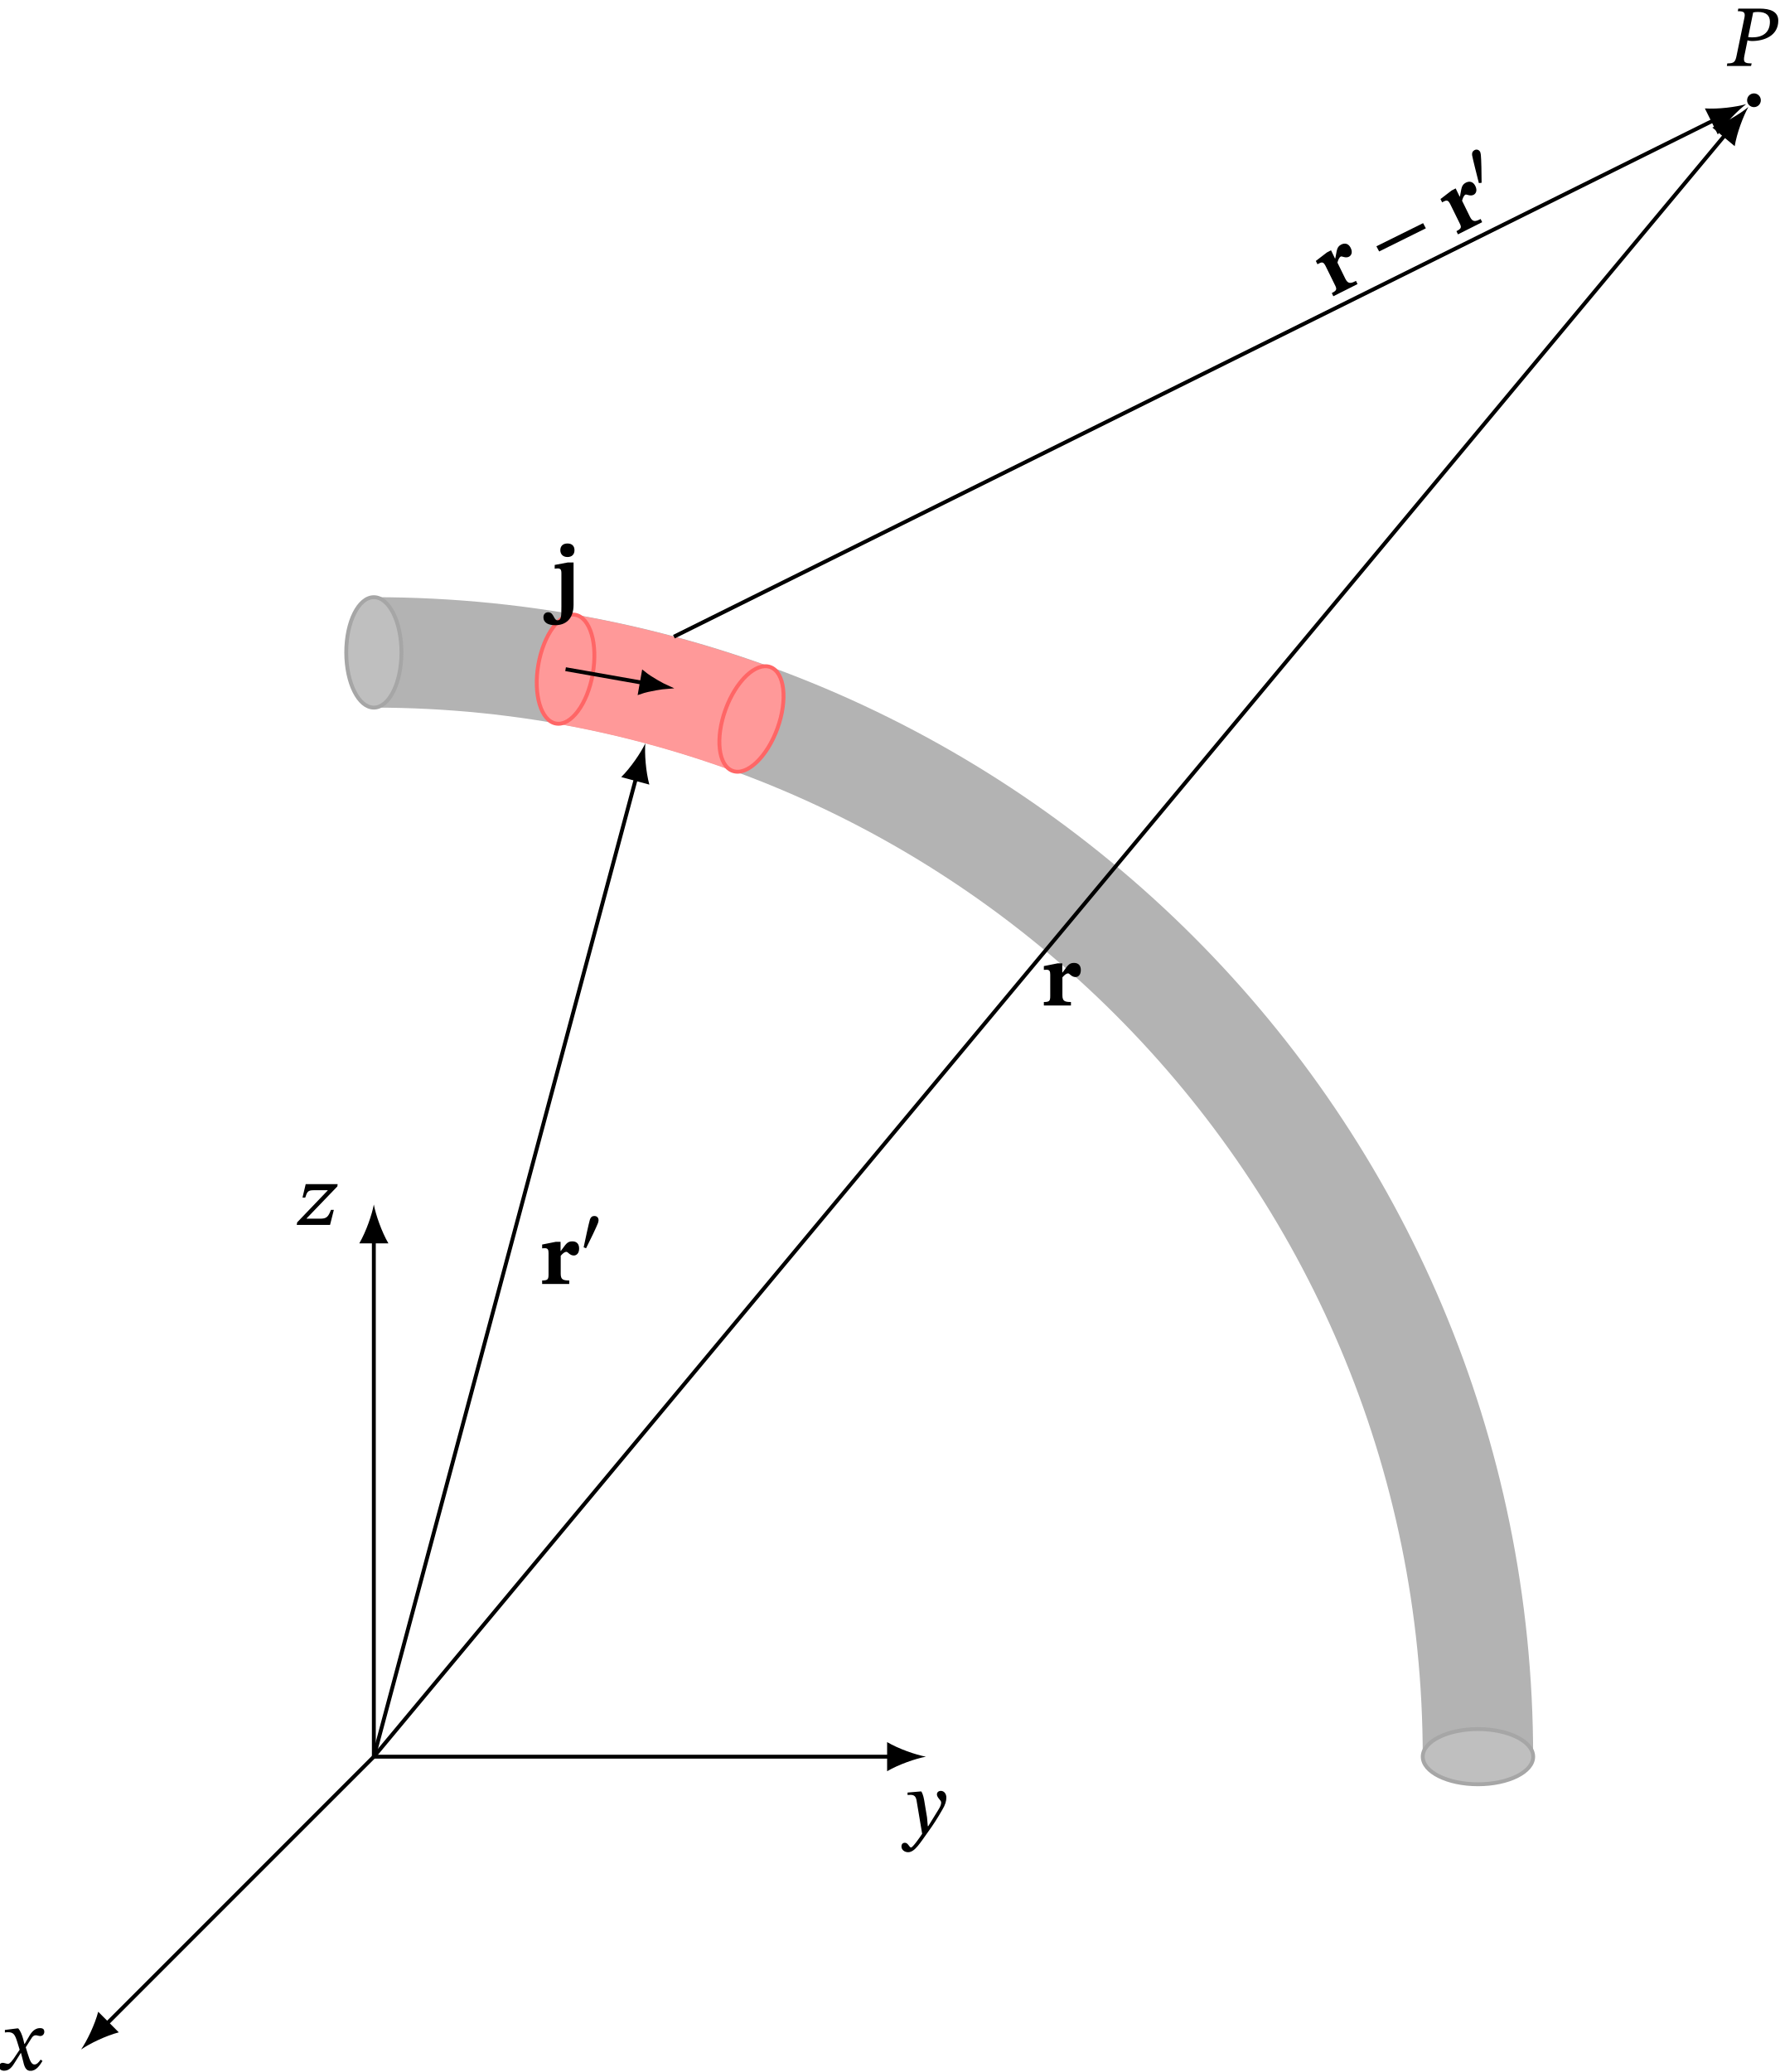
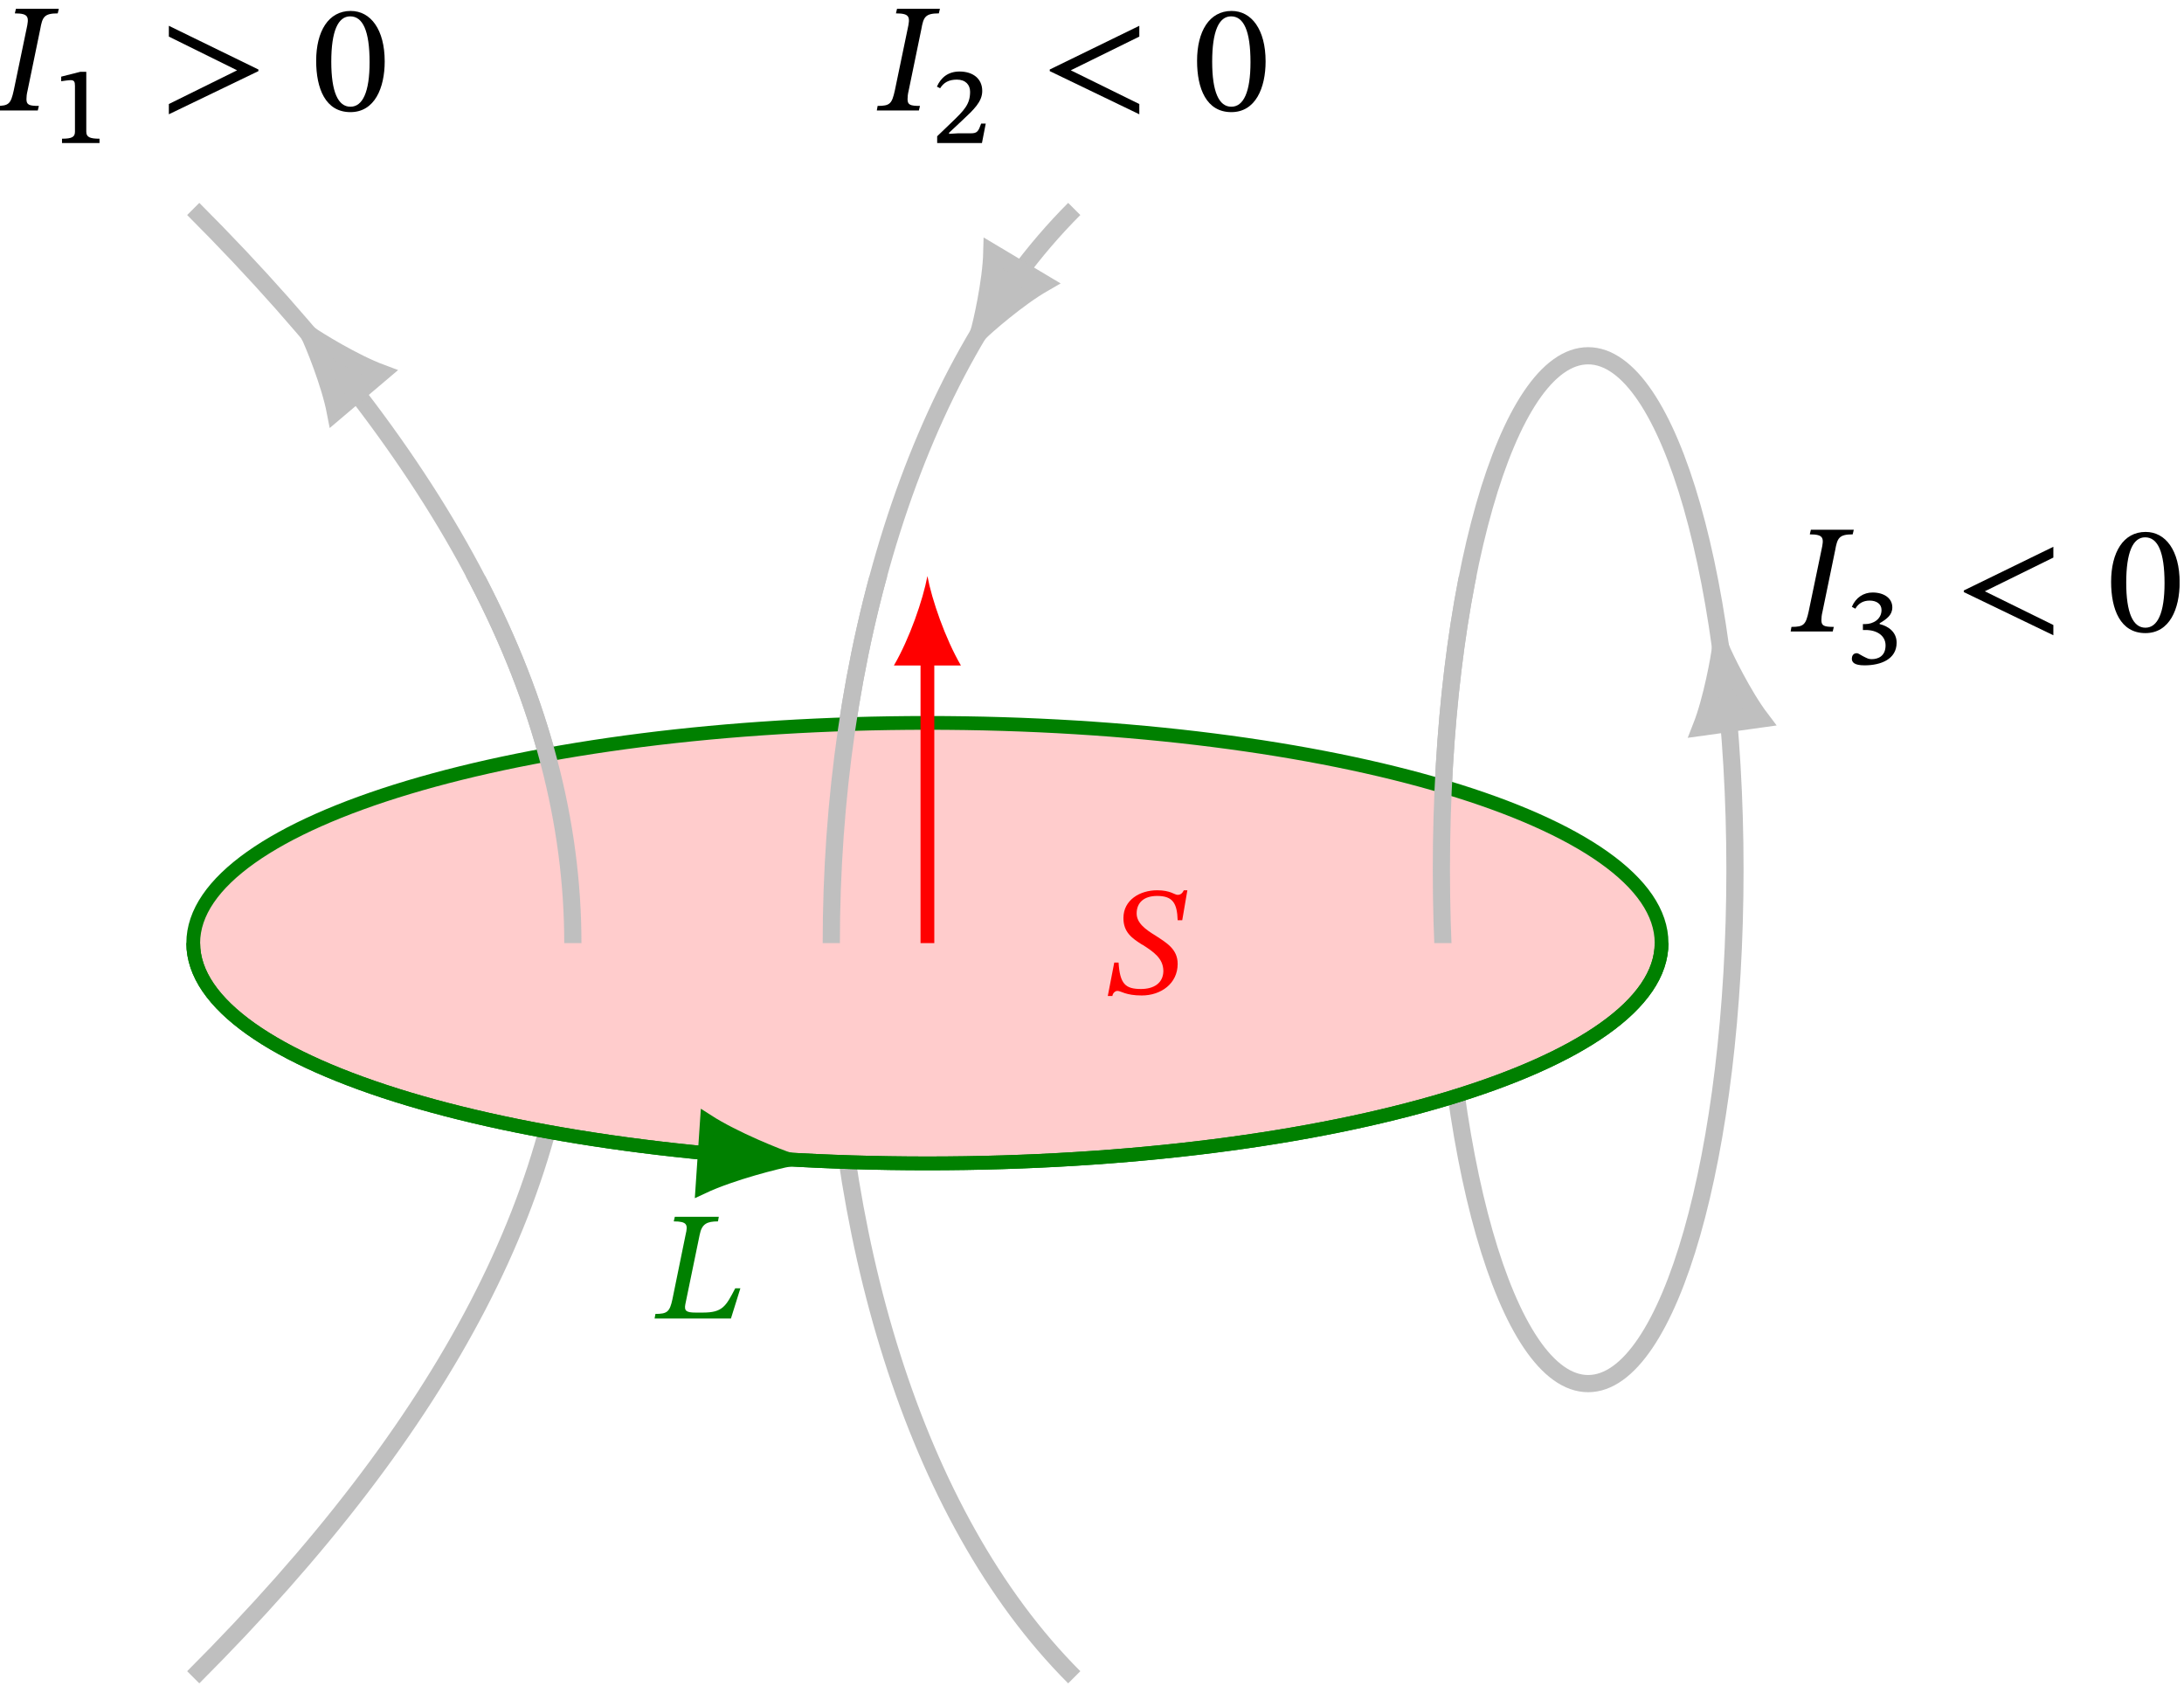
- <svg xmlns="http://www.w3.org/2000/svg" xmlns:xlink="http://www.w3.org/1999/xlink" width="182.754pt" height="212.752pt" viewBox="0 0 182.754 212.752" version="1.2">
+ <svg xmlns="http://www.w3.org/2000/svg" xmlns:xlink="http://www.w3.org/1999/xlink" width="126.486pt" height="98.002pt" viewBox="0 0 126.486 98.002" version="1.2">
  <defs>
    <g>
      <symbol overflow="visible" id="glyph0-0">
        <path style="stroke:none;" d="M 5.344 1.516 L 5.344 -7.047 L 0.094 -7.047 L 0.094 1.516 Z M 4.875 1.047 L 0.547 1.047 L 0.547 -6.578 L 4.875 -6.578 Z M 2.875 -1.531 L 2.875 -1.672 C 2.875 -2.641 4.312 -3.344 4.312 -4.656 C 4.312 -5.594 3.531 -6 2.656 -6 C 1.75 -6 1.125 -5.484 1.125 -4.766 C 1.125 -4.344 1.297 -4.141 1.594 -4.141 C 1.797 -4.141 1.984 -4.25 1.984 -4.531 C 1.984 -4.875 1.797 -4.875 1.797 -5.172 C 1.797 -5.453 2.047 -5.656 2.578 -5.656 C 3.141 -5.656 3.5 -5.344 3.5 -4.641 C 3.5 -3.25 2.516 -2.922 2.516 -1.766 L 2.516 -1.531 Z M 3.203 -0.438 C 3.203 -0.703 3.016 -0.953 2.703 -0.953 C 2.375 -0.953 2.172 -0.719 2.172 -0.438 C 2.172 -0.141 2.344 0.078 2.703 0.078 C 3.016 0.078 3.203 -0.141 3.203 -0.438 Z M 3.203 -0.438 " />
      </symbol>
      <symbol overflow="visible" id="glyph0-1">
-         <path style="stroke:none;" d="M 1.094 -5.891 L 1.047 -5.625 C 1.641 -5.625 1.828 -5.531 1.734 -5 L 0.938 -1.141 C 0.797 -0.391 0.656 -0.266 -0.031 -0.266 L -0.078 0 L 2.406 0 L 2.469 -0.266 C 1.734 -0.266 1.578 -0.375 1.734 -1.109 L 2.047 -2.641 C 2.141 -2.594 2.312 -2.562 2.484 -2.562 C 3.766 -2.562 5.203 -3.109 5.203 -4.656 C 5.203 -5.594 4.375 -5.891 3.281 -5.891 Z M 2.625 -5.5 C 2.828 -5.531 2.922 -5.547 3.109 -5.547 C 4.016 -5.547 4.344 -5.141 4.344 -4.547 C 4.344 -3.406 3.578 -2.938 2.531 -2.938 C 2.344 -2.938 2.219 -2.953 2.109 -2.969 Z M 2.625 -5.5 " />
+         <path style="stroke:none;" d="M 0.938 -1.172 C 0.766 -0.391 0.656 -0.266 -0.062 -0.266 L -0.109 0 L 2.328 0 L 2.391 -0.266 C 1.828 -0.266 1.672 -0.328 1.672 -0.656 C 1.672 -0.797 1.688 -0.953 1.734 -1.141 L 2.469 -4.703 C 2.594 -5.406 2.688 -5.625 3.484 -5.625 L 3.547 -5.891 L 1.062 -5.891 L 1 -5.625 C 1.828 -5.625 1.828 -5.406 1.672 -4.703 Z M 0.938 -1.172 " />
      </symbol>
      <symbol overflow="visible" id="glyph0-2">
-         <path style="stroke:none;" d="M 0.219 2.109 C 1.281 2.109 2.094 1.469 2.094 0.016 L 2.094 -4.328 L 1.484 -4.328 L 0.156 -4.078 L 0.156 -3.688 C 0.156 -3.688 0.281 -3.719 0.438 -3.719 C 0.734 -3.719 0.844 -3.625 0.844 -3.234 L 0.844 0.219 C 0.844 1.203 0.828 1.609 0.453 1.609 C 0.031 1.609 0.094 0.781 -0.516 0.781 C -0.797 0.781 -1 0.984 -1 1.281 C -1 1.891 -0.453 2.109 0.219 2.109 Z M 1.469 -4.891 C 1.938 -4.891 2.188 -5.172 2.188 -5.594 C 2.188 -6.016 1.938 -6.281 1.469 -6.281 C 1 -6.281 0.734 -6.016 0.734 -5.594 C 0.734 -5.172 1.016 -4.891 1.469 -4.891 Z M 1.469 -4.891 " />
+         <path style="stroke:none;" d="M 5.828 -2.281 L 5.828 -2.375 L 0.641 -4.906 L 0.641 -4.281 L 4.594 -2.328 L 0.641 -0.375 L 0.641 0.219 Z M 5.828 -2.281 " />
      </symbol>
      <symbol overflow="visible" id="glyph0-3">
-         <path style="stroke:none;" d="M 2.25 -2.922 C 2.141 -3.625 2.078 -3.922 1.891 -4.266 L 1.75 -4.266 L 0.469 -4.156 L 0.469 -3.906 C 0.469 -3.906 0.656 -3.922 0.797 -3.922 C 1.344 -3.922 1.375 -3.484 1.438 -3.078 L 1.969 0.078 C 1.719 0.469 1 1.484 0.828 1.484 C 0.641 1.484 0.531 1 0.203 1 C -0.016 1 -0.156 1.125 -0.156 1.391 C -0.156 1.719 0.156 1.969 0.531 1.969 C 1.219 1.969 1.766 1 2.594 -0.141 C 3.062 -0.781 3.562 -1.547 4.047 -2.406 C 4.344 -2.891 4.453 -3.297 4.453 -3.641 C 4.453 -4.031 4.219 -4.328 3.891 -4.328 C 3.625 -4.328 3.484 -4.156 3.484 -3.969 C 3.484 -3.625 3.922 -3.375 3.922 -3.141 C 3.922 -2.938 3.844 -2.719 3.625 -2.375 L 2.594 -0.703 L 2.547 -0.703 L 2.469 -1.609 Z M 2.25 -2.922 " />
+         <path style="stroke:none;" d="M 4.203 -2.844 C 4.203 -4.688 3.391 -5.766 2.234 -5.766 C 0.938 -5.766 0.234 -4.578 0.234 -2.875 C 0.234 -1.281 0.766 0.094 2.219 0.094 C 3.625 0.094 4.203 -1.312 4.203 -2.844 Z M 3.328 -2.797 C 3.328 -1.062 2.922 -0.219 2.219 -0.219 C 1.5 -0.219 1.109 -1.078 1.109 -2.828 C 1.109 -4.594 1.5 -5.453 2.203 -5.453 C 2.938 -5.453 3.328 -4.609 3.328 -2.797 Z M 3.328 -2.797 " />
      </symbol>
      <symbol overflow="visible" id="glyph0-4">
-         <path style="stroke:none;" d="M 3.922 -1.547 L 3.625 -1.547 C 3.344 -0.797 3.141 -0.641 2.516 -0.641 L 1.125 -0.641 L 1.125 -0.672 L 4.281 -3.953 L 4.312 -4.188 L 1.031 -4.188 L 0.703 -2.812 L 0.984 -2.812 C 1.172 -3.406 1.266 -3.562 1.844 -3.562 L 3.297 -3.562 L 3.297 -3.547 L 0.156 -0.266 L 0.109 0 L 3.531 0 Z M 3.922 -1.547 " />
+         <path style="stroke:none;" d="M 5.828 0.219 L 5.828 -0.375 L 1.859 -2.328 L 5.828 -4.281 L 5.828 -4.906 L 0.641 -2.375 L 0.641 -2.281 Z M 5.828 0.219 " />
      </symbol>
      <symbol overflow="visible" id="glyph0-5">
-         <path style="stroke:none;" d="M 2.828 -2.672 L 2.797 -2.672 L 2.688 -3.125 C 2.562 -3.609 2.391 -4.016 2.172 -4.266 L 2.047 -4.266 L 0.797 -4.109 L 0.797 -3.844 C 0.797 -3.844 0.938 -3.875 1.078 -3.875 C 1.672 -3.891 1.828 -3.641 2.062 -2.891 L 2.312 -2.078 L 1.672 -1.125 C 1.312 -0.625 1.156 -0.625 1.125 -0.625 C 0.969 -0.625 0.75 -0.734 0.562 -0.734 C 0.344 -0.734 0.203 -0.531 0.203 -0.359 C 0.203 -0.141 0.344 0.078 0.719 0.078 C 1.266 0.078 1.562 -0.344 1.844 -0.812 L 2.422 -1.734 L 2.453 -1.734 L 2.688 -0.828 C 2.812 -0.25 3 0.094 3.422 0.094 C 4.031 0.094 4.406 -0.516 4.656 -0.922 L 4.469 -1.062 C 4.234 -0.734 4.062 -0.562 3.828 -0.562 C 3.547 -0.562 3.375 -0.891 3.125 -1.719 L 2.938 -2.328 L 3.484 -3.188 C 3.625 -3.438 3.766 -3.562 3.969 -3.562 C 4.078 -3.562 4.281 -3.484 4.438 -3.484 C 4.672 -3.484 4.844 -3.688 4.844 -3.906 C 4.844 -4.156 4.734 -4.297 4.391 -4.297 C 3.859 -4.297 3.5 -3.859 3.266 -3.422 Z M 2.828 -2.672 " />
+         <path style="stroke:none;" d="M 4.859 -1.75 L 4.562 -1.75 C 4.016 -0.703 3.828 -0.344 2.688 -0.344 L 2.266 -0.344 C 1.734 -0.344 1.594 -0.438 1.672 -0.828 L 2.5 -4.844 C 2.625 -5.484 2.922 -5.625 3.562 -5.625 L 3.609 -5.891 L 1.062 -5.891 L 1 -5.625 C 1.781 -5.625 1.828 -5.438 1.688 -4.859 L 0.922 -1.109 C 0.766 -0.391 0.625 -0.266 -0.062 -0.266 L -0.109 0 L 4.312 0 Z M 4.859 -1.75 " />
      </symbol>
      <symbol overflow="visible" id="glyph0-6">
-         <path style="stroke:none;" d="M 2.938 0 L 2.938 -0.359 C 2.297 -0.359 2.062 -0.453 2.062 -1.047 L 2.062 -2.891 C 2.266 -3.125 2.453 -3.297 2.656 -3.297 C 2.797 -3.297 3 -2.922 3.406 -2.922 C 3.672 -2.922 3.953 -3.125 3.953 -3.641 C 3.953 -4.094 3.719 -4.375 3.25 -4.375 C 2.688 -4.375 2.562 -4.016 2.078 -3.391 L 2.047 -3.391 L 2.047 -4.328 L 1.562 -4.328 L 0.156 -4.047 L 0.156 -3.656 C 0.156 -3.656 0.266 -3.672 0.438 -3.672 C 0.75 -3.672 0.812 -3.5 0.812 -3.172 L 0.812 -0.984 C 0.812 -0.469 0.734 -0.359 0.156 -0.359 L 0.156 0 Z M 2.938 0 " />
+         <path style="stroke:none;" d="M 4.531 -4.25 L 4.828 -5.984 L 4.625 -5.984 C 4.531 -5.797 4.422 -5.719 4.266 -5.719 C 4.078 -5.719 3.859 -5.984 3.078 -5.984 C 2.078 -5.984 1.125 -5.422 1.125 -4.375 C 1.125 -3.547 1.625 -3.203 2.219 -2.828 C 2.219 -2.828 2.219 -2.828 2.234 -2.828 C 2.859 -2.422 3.438 -2.047 3.438 -1.297 C 3.422 -0.594 2.875 -0.266 2.141 -0.266 C 1.234 -0.266 0.922 -0.562 0.844 -1.797 L 0.594 -1.797 L 0.219 0.141 L 0.484 0.141 C 0.516 -0.047 0.656 -0.156 0.781 -0.156 C 0.984 -0.156 1.25 0.109 2.188 0.109 C 3.297 0.109 4.266 -0.578 4.266 -1.719 C 4.266 -2.578 3.625 -2.938 2.984 -3.359 C 2.391 -3.719 1.891 -4.094 1.891 -4.641 C 1.891 -5.281 2.328 -5.656 3.078 -5.656 C 3.984 -5.656 4.234 -5.234 4.266 -4.25 Z M 4.531 -4.25 " />
      </symbol>
      <symbol overflow="visible" id="glyph1-0">
-         <path style="stroke:none;" d="M 5.453 -1.016 L 1.641 -8.688 L -3.062 -6.359 L 0.75 1.312 Z M 4.828 -1.234 L 0.953 0.688 L -2.438 -6.141 L 1.438 -8.062 Z M 1.891 -2.656 L 1.828 -2.781 C 1.406 -3.641 2.375 -4.922 1.781 -6.094 C 1.375 -6.938 0.484 -6.953 -0.297 -6.562 C -1.109 -6.156 -1.438 -5.406 -1.125 -4.766 C -0.938 -4.391 -0.688 -4.281 -0.422 -4.406 C -0.234 -4.5 -0.109 -4.688 -0.234 -4.938 C -0.391 -5.234 -0.562 -5.156 -0.688 -5.422 C -0.812 -5.688 -0.688 -5.969 -0.203 -6.203 C 0.297 -6.453 0.766 -6.344 1.078 -5.719 C 1.688 -4.469 0.953 -3.734 1.469 -2.703 L 1.562 -2.5 Z M 2.688 -1.812 C 2.562 -2.047 2.281 -2.203 2 -2.062 C 1.703 -1.922 1.625 -1.609 1.75 -1.359 C 1.875 -1.094 2.125 -0.984 2.453 -1.141 C 2.734 -1.281 2.812 -1.547 2.688 -1.812 Z M 2.688 -1.812 " />
+         <path style="stroke:none;" d="M 3.562 1.016 L 3.562 -4.703 L 0.062 -4.703 L 0.062 1.016 Z M 3.25 0.688 L 0.359 0.688 L 0.359 -4.391 L 3.25 -4.391 Z M 1.922 -1.016 L 1.922 -1.109 C 1.922 -1.766 2.875 -2.234 2.875 -3.109 C 2.875 -3.734 2.359 -4 1.766 -4 C 1.172 -4 0.75 -3.656 0.75 -3.172 C 0.75 -2.891 0.875 -2.766 1.062 -2.766 C 1.203 -2.766 1.328 -2.844 1.328 -3.016 C 1.328 -3.25 1.203 -3.25 1.203 -3.453 C 1.203 -3.641 1.359 -3.781 1.719 -3.781 C 2.094 -3.781 2.344 -3.562 2.344 -3.094 C 2.344 -2.172 1.672 -1.953 1.672 -1.172 L 1.672 -1.016 Z M 2.141 -0.281 C 2.141 -0.469 2.016 -0.641 1.812 -0.641 C 1.578 -0.641 1.453 -0.484 1.453 -0.281 C 1.453 -0.094 1.562 0.047 1.797 0.047 C 2.016 0.047 2.141 -0.094 2.141 -0.281 Z M 2.141 -0.281 " />
      </symbol>
      <symbol overflow="visible" id="glyph1-1">
-         <path style="stroke:none;" d="M 2.625 -1.312 L 2.469 -1.641 C 1.906 -1.344 1.641 -1.328 1.375 -1.859 L 0.562 -3.516 C 0.641 -3.797 0.734 -4.047 0.906 -4.141 C 1.031 -4.203 1.391 -3.938 1.75 -4.125 C 1.984 -4.25 2.156 -4.562 1.922 -5.031 C 1.719 -5.438 1.375 -5.578 0.953 -5.375 C 0.453 -5.109 0.516 -4.734 0.344 -3.953 L 0.312 -3.938 L -0.094 -4.781 L -0.516 -4.562 L -1.656 -3.688 L -1.484 -3.344 C -1.484 -3.344 -1.406 -3.406 -1.25 -3.469 C -0.969 -3.609 -0.828 -3.5 -0.672 -3.203 L 0.297 -1.234 C 0.531 -0.781 0.5 -0.656 -0.016 -0.391 L 0.141 -0.062 Z M 2.625 -1.312 " />
+         <path style="stroke:none;" d="M 2.828 0 L 2.828 -0.25 C 2.266 -0.25 2.062 -0.344 2.062 -0.656 L 2.062 -4.125 L 1.719 -4.125 L 0.609 -3.844 L 0.609 -3.578 C 0.719 -3.594 1.031 -3.641 1.156 -3.641 C 1.359 -3.641 1.406 -3.547 1.406 -3.312 L 1.406 -0.656 C 1.406 -0.359 1.25 -0.25 0.656 -0.25 L 0.656 0 Z M 2.828 0 " />
      </symbol>
      <symbol overflow="visible" id="glyph1-2">
-         <path style="stroke:none;" d="M 4.406 -4.438 L 4.125 -4.969 L -0.672 -2.594 L -0.391 -2.062 Z M 4.406 -4.438 " />
+         <path style="stroke:none;" d="M 3.125 -1.125 L 2.859 -1.125 C 2.703 -0.688 2.641 -0.562 2.266 -0.562 L 1.516 -0.562 L 1 -0.531 L 1 -0.594 L 1.734 -1.281 C 2.438 -1.938 2.922 -2.391 2.922 -3.016 C 2.922 -3.734 2.375 -4.141 1.609 -4.141 C 0.953 -4.141 0.531 -3.797 0.297 -3.266 L 0.484 -3.172 C 0.688 -3.5 0.984 -3.672 1.453 -3.672 C 1.953 -3.672 2.219 -3.375 2.219 -2.969 C 2.219 -2.25 1.891 -1.906 1.141 -1.188 L 0.312 -0.391 L 0.312 0 L 2.906 0 Z M 3.125 -1.125 " />
      </symbol>
-       <symbol overflow="visible" id="glyph2-0">
-         <path style="stroke:none;" d="M 3.641 -0.672 L 1.094 -5.797 L -2.031 -4.25 L 0.516 0.875 Z M 3.219 -0.844 L 0.641 0.453 L -1.625 -4.094 L 0.953 -5.391 Z M 1.266 -1.766 L 1.219 -1.859 C 0.938 -2.438 1.578 -3.281 1.188 -4.062 C 0.922 -4.625 0.328 -4.625 -0.203 -4.359 C -0.734 -4.094 -0.953 -3.609 -0.734 -3.172 C -0.609 -2.922 -0.453 -2.875 -0.281 -2.953 C -0.156 -3.016 -0.078 -3.141 -0.156 -3.297 C -0.266 -3.5 -0.375 -3.438 -0.453 -3.625 C -0.547 -3.797 -0.469 -4 -0.141 -4.156 C 0.188 -4.328 0.516 -4.234 0.719 -3.812 C 1.125 -2.984 0.625 -2.5 0.984 -1.797 L 1.047 -1.656 Z M 1.797 -1.203 C 1.719 -1.375 1.531 -1.469 1.344 -1.391 C 1.125 -1.281 1.078 -1.078 1.172 -0.891 C 1.25 -0.719 1.422 -0.641 1.625 -0.75 C 1.828 -0.844 1.875 -1.031 1.797 -1.203 Z M 1.797 -1.203 " />
-       </symbol>
-       <symbol overflow="visible" id="glyph2-1">
-         <path style="stroke:none;" d="M 0.547 -0.75 C 0.547 -1.578 0.516 -3.234 0.469 -3.609 C 0.469 -3.688 0.422 -3.844 0.406 -3.906 C 0.266 -4.172 0.016 -4.203 -0.172 -4.109 C -0.344 -4.016 -0.469 -3.875 -0.422 -3.547 C -0.359 -3.188 0.078 -1.453 0.266 -0.719 Z M 0.547 -0.75 " />
-       </symbol>
-       <symbol overflow="visible" id="glyph3-0">
-         <path style="stroke:none;" d="M 3.562 1.016 L 3.562 -4.703 L 0.062 -4.703 L 0.062 1.016 Z M 3.25 0.688 L 0.359 0.688 L 0.359 -4.391 L 3.25 -4.391 Z M 1.922 -1.016 L 1.922 -1.109 C 1.922 -1.766 2.875 -2.234 2.875 -3.109 C 2.875 -3.734 2.359 -4 1.766 -4 C 1.172 -4 0.75 -3.656 0.75 -3.172 C 0.75 -2.891 0.875 -2.766 1.062 -2.766 C 1.203 -2.766 1.328 -2.844 1.328 -3.016 C 1.328 -3.25 1.203 -3.25 1.203 -3.453 C 1.203 -3.641 1.359 -3.781 1.719 -3.781 C 2.094 -3.781 2.344 -3.562 2.344 -3.094 C 2.344 -2.172 1.672 -1.953 1.672 -1.172 L 1.672 -1.016 Z M 2.141 -0.281 C 2.141 -0.469 2.016 -0.641 1.812 -0.641 C 1.578 -0.641 1.453 -0.484 1.453 -0.281 C 1.453 -0.094 1.562 0.047 1.797 0.047 C 2.016 0.047 2.141 -0.094 2.141 -0.281 Z M 2.141 -0.281 " />
-       </symbol>
-       <symbol overflow="visible" id="glyph3-1">
-         <path style="stroke:none;" d="M 0.812 -0.438 C 1.188 -1.172 1.906 -2.672 2.031 -3.016 C 2.062 -3.094 2.094 -3.25 2.094 -3.312 C 2.094 -3.609 1.891 -3.75 1.672 -3.75 C 1.484 -3.75 1.312 -3.688 1.203 -3.375 C 1.094 -3.016 0.719 -1.281 0.562 -0.531 Z M 0.812 -0.438 " />
+       <symbol overflow="visible" id="glyph1-3">
+         <path style="stroke:none;" d="M 0.562 -3.203 C 0.75 -3.531 1.047 -3.672 1.391 -3.672 C 1.781 -3.672 2.078 -3.484 2.078 -3.125 C 2.078 -2.594 1.594 -2.312 1.141 -2.312 L 1 -2.312 L 1 -1.969 L 1.156 -1.969 C 1.812 -1.969 2.312 -1.641 2.312 -1.078 C 2.312 -0.438 1.859 -0.281 1.516 -0.281 C 1.328 -0.281 1.281 -0.312 1 -0.453 C 0.766 -0.594 0.703 -0.625 0.641 -0.625 C 0.422 -0.625 0.359 -0.438 0.359 -0.312 C 0.359 -0.109 0.484 0.078 1.094 0.078 C 2.047 0.078 2.953 -0.281 2.953 -1.234 C 2.953 -1.844 2.484 -2.188 1.969 -2.312 L 1.969 -2.359 C 2.391 -2.609 2.703 -2.844 2.703 -3.281 C 2.703 -3.812 2.219 -4.141 1.562 -4.141 C 1.047 -4.141 0.594 -3.859 0.359 -3.312 Z M 0.562 -3.203 " />
      </symbol>
    </g>
    <clipPath id="clip1">
-       <path d="M 0 0 L 182.633 0 L 182.633 212.629 L 0 212.629 Z M 0 0 " />
+       <path d="M 0 0 L 48 0 L 48 97.504 L 0 97.504 Z M 0 0 " />
    </clipPath>
    <clipPath id="clip2">
-       <path d="M 177 0 L 182.633 0 L 182.633 7 L 177 7 Z M 177 0 " />
+       <path d="M 34 0 L 77 0 L 77 97.504 L 34 97.504 Z M 34 0 " />
    </clipPath>
    <clipPath id="clip3">
-       <path d="M 0 0 L 182.633 0 L 182.633 212.629 L 0 212.629 Z M 0 0 " />
+       <path d="M 122 30 L 126.23 30 L 126.23 37 L 122 37 Z M 122 30 " />
    </clipPath>
    <clipPath id="clip4">
-       <path d="M 5 174 L 45 174 L 45 212.629 L 5 212.629 Z M 5 174 " />
+       <path d="M 11.191 33.363 L 48 33.363 L 48 54.621 L 11.191 54.621 Z M 11.191 33.363 " />
    </clipPath>
    <clipPath id="clip5">
-       <path d="M 0 208 L 5 208 L 5 212.629 L 0 212.629 Z M 0 208 " />
+       <path d="M 34 33.363 L 77 33.363 L 77 54.621 L 34 54.621 Z M 34 33.363 " />
    </clipPath>
    <clipPath id="clip6">
-       <path d="M 32 8 L 182.633 8 L 182.633 187 L 32 187 Z M 32 8 " />
+       <path d="M 69 33.363 L 96.23 33.363 L 96.23 54.621 L 69 54.621 Z M 69 33.363 " />
    </clipPath>
  </defs>
  <g id="surface1">
    <g clip-path="url(#clip1)" clip-rule="nonzero">
-       <path style="fill:none;stroke-width:11.338;stroke-linecap:butt;stroke-linejoin:miter;stroke:rgb(70%,70%,70%);stroke-opacity:1;stroke-miterlimit:10;" d="M -0.001 113.386 C 62.624 113.386 113.385 62.624 113.385 -0.001 " transform="matrix(1,0,0,-1,38.392,180.374)" />
+       <path style="fill:none;stroke-width:0.996;stroke-linecap:butt;stroke-linejoin:miter;stroke:rgb(75%,75%,75%);stroke-opacity:1;stroke-miterlimit:10;" d="M -42.52 -42.519 C -13.207 -13.206 -13.207 13.208 -42.52 42.52 " transform="matrix(1,0,0,-1,53.711,54.622)" />
    </g>
-     <path style="fill-rule:nonzero;fill:rgb(75%,75%,75%);fill-opacity:1;stroke-width:0.399;stroke-linecap:butt;stroke-linejoin:miter;stroke:rgb(64.999%,64.999%,64.999%);stroke-opacity:1;stroke-miterlimit:10;" d="M 2.835 113.386 C 2.835 116.519 1.565 119.054 -0.001 119.054 C -1.564 119.054 -2.833 116.519 -2.833 113.386 C -2.833 110.253 -1.564 107.718 -0.001 107.718 C 1.565 107.718 2.835 110.253 2.835 113.386 Z M 2.835 113.386 " transform="matrix(1,0,0,-1,38.392,180.374)" />
-     <path style="fill-rule:nonzero;fill:rgb(75%,75%,75%);fill-opacity:1;stroke-width:0.399;stroke-linecap:butt;stroke-linejoin:miter;stroke:rgb(64.999%,64.999%,64.999%);stroke-opacity:1;stroke-miterlimit:10;" d="M 113.385 -2.833 C 116.518 -2.833 119.057 -1.567 119.057 -0.001 C 119.057 1.565 116.518 2.835 113.385 2.835 C 110.256 2.835 107.717 1.565 107.717 -0.001 C 107.717 -1.567 110.256 -2.833 113.385 -2.833 Z M 113.385 -2.833 " transform="matrix(1,0,0,-1,38.392,180.374)" />
-     <path style=" stroke:none;fill-rule:nonzero;fill:rgb(0%,0%,0%);fill-opacity:1;" d="M 180.828 10.297 C 180.828 9.906 180.512 9.59 180.125 9.59 C 179.734 9.59 179.418 9.906 179.418 10.297 C 179.418 10.684 179.734 11 180.125 11 C 180.512 11 180.828 10.684 180.828 10.297 Z M 180.828 10.297 " />
+     <path style="fill-rule:nonzero;fill:rgb(75%,75%,75%);fill-opacity:1;stroke-width:0.996;stroke-linecap:butt;stroke-linejoin:miter;stroke:rgb(75%,75%,75%);stroke-opacity:1;stroke-miterlimit:10;" d="M 4.421 0.002 C 3.88 0.137 1.491 0.907 0 1.746 L 0 -1.746 C 1.494 -0.908 3.878 -0.137 4.421 0.002 Z M 4.421 0.002 " transform="matrix(-0.64648,-0.76285,-0.76285,0.64648,20.75405,22.73081)" />
+     <g style="fill:rgb(0%,0%,0%);fill-opacity:1;">
+       <use xlink:href="#glyph0-1" x="-0.14" y="6.4" />
+     </g>
+     <g style="fill:rgb(0%,0%,0%);fill-opacity:1;">
+       <use xlink:href="#glyph1-1" x="2.935" y="8.283" />
+     </g>
+     <g style="fill:rgb(0%,0%,0%);fill-opacity:1;">
+       <use xlink:href="#glyph0-2" x="9.138" y="6.4" />
+     </g>
+     <g style="fill:rgb(0%,0%,0%);fill-opacity:1;">
+       <use xlink:href="#glyph0-3" x="18.077" y="6.4" />
+     </g>
    <g clip-path="url(#clip2)" clip-rule="nonzero">
+       <path style="fill:none;stroke-width:0.996;stroke-linecap:butt;stroke-linejoin:miter;stroke:rgb(75%,75%,75%);stroke-opacity:1;stroke-miterlimit:10;" d="M 8.504 42.52 C -10.258 23.759 -10.258 -23.761 8.504 -42.519 " transform="matrix(1,0,0,-1,53.711,54.622)" />
+     </g>
+     <path style="fill-rule:nonzero;fill:rgb(75%,75%,75%);fill-opacity:1;stroke-width:0.996;stroke-linecap:butt;stroke-linejoin:miter;stroke:rgb(75%,75%,75%);stroke-opacity:1;stroke-miterlimit:10;" d="M 4.422 -0 C 3.878 0.134 1.492 0.909 0.001 1.747 L 0 -1.746 C 1.492 -0.906 3.88 -0.137 4.422 -0 Z M 4.422 -0 " transform="matrix(-0.51215,0.85884,0.85884,0.51215,58.94089,15.51082)" />
+     <g style="fill:rgb(0%,0%,0%);fill-opacity:1;">
+       <use xlink:href="#glyph0-1" x="50.889" y="6.4" />
+     </g>
+     <g style="fill:rgb(0%,0%,0%);fill-opacity:1;">
+       <use xlink:href="#glyph1-2" x="53.964" y="8.283" />
+     </g>
+     <g style="fill:rgb(0%,0%,0%);fill-opacity:1;">
+       <use xlink:href="#glyph0-4" x="60.155" y="6.4" />
+     </g>
+     <g style="fill:rgb(0%,0%,0%);fill-opacity:1;">
+       <use xlink:href="#glyph0-3" x="69.094" y="6.4" />
+     </g>
+     <path style="fill:none;stroke-width:0.996;stroke-linecap:butt;stroke-linejoin:miter;stroke:rgb(75%,75%,75%);stroke-opacity:1;stroke-miterlimit:10;" d="M 46.769 4.251 C 46.769 20.692 42.965 34.017 38.266 34.017 C 33.57 34.017 29.766 20.692 29.766 4.251 C 29.766 -12.187 33.57 -25.511 38.266 -25.511 C 42.965 -25.511 46.769 -12.187 46.769 4.251 Z M 46.769 4.251 " transform="matrix(1,0,0,-1,53.711,54.622)" />
+     <path style="fill-rule:nonzero;fill:rgb(75%,75%,75%);fill-opacity:1;stroke-width:0.996;stroke-linecap:butt;stroke-linejoin:miter;stroke:rgb(75%,75%,75%);stroke-opacity:1;stroke-miterlimit:10;" d="M 4.422 -0 C 3.881 0.138 1.491 0.909 -0.002 1.75 L 0.001 -1.748 C 1.493 -0.909 3.878 -0.138 4.422 -0 Z M 4.422 -0 " transform="matrix(-0.1367,-0.99057,-0.99057,0.1367,100.2528,41.88022)" />
+     <g style="fill:rgb(0%,0%,0%);fill-opacity:1;">
+       <use xlink:href="#glyph0-1" x="103.814" y="36.573" />
+     </g>
+     <g style="fill:rgb(0%,0%,0%);fill-opacity:1;">
+       <use xlink:href="#glyph1-3" x="106.89" y="38.456" />
+     </g>
+     <g style="fill:rgb(0%,0%,0%);fill-opacity:1;">
+       <use xlink:href="#glyph0-4" x="113.092" y="36.573" />
+     </g>
+     <g clip-path="url(#clip3)" clip-rule="nonzero">
      <g style="fill:rgb(0%,0%,0%);fill-opacity:1;">
-         <use xlink:href="#glyph0-1" x="177.417" y="6.775" />
+         <use xlink:href="#glyph0-3" x="122.031" y="36.573" />
      </g>
    </g>
-     <g clip-path="url(#clip3)" clip-rule="nonzero">
-       <path style="fill:none;stroke-width:11.338;stroke-linecap:butt;stroke-linejoin:miter;stroke:rgb(100%,59.999%,59.999%);stroke-opacity:1;stroke-miterlimit:10;" d="M 19.69 111.663 C 26.186 110.519 32.581 108.804 38.78 106.55 " transform="matrix(1,0,0,-1,38.392,180.374)" />
+     <path style="fill-rule:nonzero;fill:rgb(100%,79.999%,79.999%);fill-opacity:1;stroke-width:0.797;stroke-linecap:butt;stroke-linejoin:miter;stroke:rgb(0%,50%,0%);stroke-opacity:1;stroke-miterlimit:10;" d="M 42.519 0.001 C 42.519 7.044 23.484 12.755 -0 12.755 C -23.484 12.755 -42.52 7.044 -42.52 0.001 C -42.52 -7.046 -23.484 -12.757 -0 -12.757 C 23.484 -12.757 42.519 -7.046 42.519 0.001 Z M 42.519 0.001 " transform="matrix(1,0,0,-1,53.711,54.622)" />
+     <path style="fill:none;stroke-width:0.797;stroke-linecap:butt;stroke-linejoin:miter;stroke:rgb(0%,50%,0%);stroke-opacity:1;stroke-miterlimit:10;" d="M -42.52 0.001 C -42.52 -7.046 -23.484 -12.757 -0 -12.757 C 23.484 -12.757 42.519 -7.046 42.519 0.001 " transform="matrix(1,0,0,-1,53.711,54.622)" />
+     <path style="fill-rule:nonzero;fill:rgb(0%,50%,0%);fill-opacity:1;stroke-width:0.797;stroke-linecap:butt;stroke-linejoin:miter;stroke:rgb(0%,50%,0%);stroke-opacity:1;stroke-miterlimit:10;" d="M 4.932 0.001 C 4.327 0.148 1.662 0.999 -0.001 1.921 L -0.002 -1.92 C 1.663 -0.998 4.327 -0.15 4.932 0.001 Z M 4.932 0.001 " transform="matrix(0.99771,0.06691,0.06691,-0.99771,40.81369,66.83068)" />
+     <g style="fill:rgb(0%,50%,0%);fill-opacity:1;">
+       <use xlink:href="#glyph0-5" x="38.02" y="76.363" />
    </g>
-     <path style="fill-rule:nonzero;fill:rgb(100%,59.999%,59.999%);fill-opacity:1;stroke-width:0.399;stroke-linecap:butt;stroke-linejoin:miter;stroke:rgb(100%,39.999%,39.999%);stroke-opacity:1;stroke-miterlimit:10;" d="M 22.479 111.171 C 23.026 114.257 22.213 116.976 20.674 117.249 C 19.131 117.519 17.44 115.241 16.897 112.155 C 16.354 109.073 17.163 106.354 18.706 106.081 C 20.245 105.808 21.936 108.089 22.479 111.171 Z M 22.479 111.171 " transform="matrix(1,0,0,-1,38.392,180.374)" />
-     <path style="fill-rule:nonzero;fill:rgb(100%,59.999%,59.999%);fill-opacity:1;stroke-width:0.399;stroke-linecap:butt;stroke-linejoin:miter;stroke:rgb(100%,39.999%,39.999%);stroke-opacity:1;stroke-miterlimit:10;" d="M 41.444 105.577 C 42.514 108.522 42.19 111.339 40.721 111.878 C 39.249 112.413 37.186 110.46 36.116 107.519 C 35.045 104.577 35.37 101.757 36.842 101.222 C 38.311 100.686 40.374 102.636 41.444 105.577 Z M 41.444 105.577 " transform="matrix(1,0,0,-1,38.392,180.374)" />
-     <path style="fill:none;stroke-width:0.399;stroke-linecap:butt;stroke-linejoin:miter;stroke:rgb(0%,0%,0%);stroke-opacity:1;stroke-miterlimit:10;" d="M 19.69 111.663 L 27.518 110.284 " transform="matrix(1,0,0,-1,38.392,180.374)" />
-     <path style="fill-rule:nonzero;fill:rgb(0%,0%,0%);fill-opacity:1;stroke-width:0.399;stroke-linecap:butt;stroke-linejoin:miter;stroke:rgb(0%,0%,0%);stroke-opacity:1;stroke-miterlimit:10;" d="M 2.565 -0 C 2.25 0.079 0.868 0.518 0.001 1 L 0 -0.999 C 0.864 -0.518 2.25 -0.079 2.565 -0 Z M 2.565 -0 " transform="matrix(0.98482,0.17354,0.17354,-0.98482,65.91127,70.08987)" />
-     <g style="fill:rgb(0%,0%,0%);fill-opacity:1;">
-       <use xlink:href="#glyph0-2" x="56.808" y="62.086" />
-     </g>
-     <path style="fill:none;stroke-width:0.399;stroke-linecap:butt;stroke-linejoin:miter;stroke:rgb(0%,0%,0%);stroke-opacity:1;stroke-miterlimit:10;" d="M 30.815 114.999 L 137.71 168.081 " transform="matrix(1,0,0,-1,38.392,180.374)" />
-     <path style=" stroke:none;fill-rule:nonzero;fill:rgb(0%,0%,0%);fill-opacity:1;" d="M 179.316 10.695 C 178.273 10.992 176.461 11.223 175.082 11.133 L 176.41 13.809 C 177.172 12.652 178.453 11.348 179.316 10.695 " />
-     <g style="fill:rgb(0%,0%,0%);fill-opacity:1;">
-       <use xlink:href="#glyph1-1" x="136.785" y="30.482" />
-     </g>
-     <g style="fill:rgb(0%,0%,0%);fill-opacity:1;">
-       <use xlink:href="#glyph1-2" x="142.021" y="27.882" />
-     </g>
-     <g style="fill:rgb(0%,0%,0%);fill-opacity:1;">
-       <use xlink:href="#glyph1-1" x="149.585" y="24.126" />
-     </g>
-     <g style="fill:rgb(0%,0%,0%);fill-opacity:1;">
-       <use xlink:href="#glyph2-1" x="151.606" y="19.518" />
-     </g>
-     <path style="fill:none;stroke-width:0.399;stroke-linecap:butt;stroke-linejoin:miter;stroke:rgb(0%,0%,0%);stroke-opacity:1;stroke-miterlimit:10;" d="M -0.001 -0.001 L 53.108 -0.001 " transform="matrix(1,0,0,-1,38.392,180.374)" />
-     <path style=" stroke:none;fill-rule:nonzero;fill:rgb(0%,0%,0%);fill-opacity:1;" d="M 95.086 180.375 C 94.023 180.176 92.297 179.578 91.102 178.879 L 91.102 181.867 C 92.297 181.172 94.023 180.574 95.086 180.375 " />
-     <g style="fill:rgb(0%,0%,0%);fill-opacity:1;">
-       <use xlink:href="#glyph0-3" x="92.732" y="188.215" />
-     </g>
-     <path style="fill:none;stroke-width:0.399;stroke-linecap:butt;stroke-linejoin:miter;stroke:rgb(0%,0%,0%);stroke-opacity:1;stroke-miterlimit:10;" d="M -0.001 -0.001 L -0.001 53.104 " transform="matrix(1,0,0,-1,38.392,180.374)" />
-     <path style=" stroke:none;fill-rule:nonzero;fill:rgb(0%,0%,0%);fill-opacity:1;" d="M 38.391 123.68 C 38.191 124.742 37.594 126.469 36.898 127.668 L 39.887 127.668 C 39.188 126.469 38.59 124.742 38.391 123.68 " />
-     <g style="fill:rgb(0%,0%,0%);fill-opacity:1;">
-       <use xlink:href="#glyph0-4" x="30.363" y="125.775" />
+     <path style="fill:none;stroke-width:0.797;stroke-linecap:butt;stroke-linejoin:miter;stroke:rgb(100%,0%,0%);stroke-opacity:1;stroke-miterlimit:10;" d="M -0 0.001 L -0 16.599 " transform="matrix(1,0,0,-1,53.711,54.622)" />
+     <path style=" stroke:none;fill-rule:nonzero;fill:rgb(100%,0%,0%);fill-opacity:1;" d="M 53.711 33.363 C 53.453 34.742 52.676 36.988 51.77 38.543 L 55.652 38.543 C 54.746 36.988 53.969 34.742 53.711 33.363 " />
+     <g style="fill:rgb(100%,0%,0%);fill-opacity:1;">
+       <use xlink:href="#glyph0-6" x="63.938" y="57.545" />
    </g>
    <g clip-path="url(#clip4)" clip-rule="nonzero">
-       <path style="fill:none;stroke-width:0.399;stroke-linecap:butt;stroke-linejoin:miter;stroke:rgb(0%,0%,0%);stroke-opacity:1;stroke-miterlimit:10;" d="M -0.001 -0.001 L -27.529 -27.528 " transform="matrix(1,0,0,-1,38.392,180.374)" />
+       <path style="fill:none;stroke-width:0.996;stroke-linecap:butt;stroke-linejoin:miter;stroke:rgb(75%,75%,75%);stroke-opacity:1;stroke-miterlimit:10;" d="M -42.52 -42.519 C -13.207 -13.206 -13.207 13.208 -42.52 42.52 " transform="matrix(1,0,0,-1,53.711,54.622)" />
    </g>
-     <path style=" stroke:none;fill-rule:nonzero;fill:rgb(0%,0%,0%);fill-opacity:1;" d="M 8.328 210.438 C 9.219 209.828 10.863 209.031 12.199 208.68 L 10.086 206.566 C 9.734 207.902 8.938 209.547 8.328 210.438 " />
    <g clip-path="url(#clip5)" clip-rule="nonzero">
-       <g style="fill:rgb(0%,0%,0%);fill-opacity:1;">
-         <use xlink:href="#glyph0-5" x="-0.294" y="212.542" />
-       </g>
-     </g>
-     <path style="fill:none;stroke-width:0.399;stroke-linecap:butt;stroke-linejoin:miter;stroke:rgb(0%,0%,0%);stroke-opacity:1;stroke-miterlimit:10;" d="M -0.001 -0.001 L 26.952 100.581 " transform="matrix(1,0,0,-1,38.392,180.374)" />
-     <path style=" stroke:none;fill-rule:nonzero;fill:rgb(0%,0%,0%);fill-opacity:1;" d="M 66.27 76.328 C 65.805 77.305 64.777 78.816 63.797 79.789 L 66.684 80.562 C 66.32 79.23 66.188 77.406 66.27 76.328 " />
-     <g style="fill:rgb(0%,0%,0%);fill-opacity:1;">
-       <use xlink:href="#glyph0-6" x="55.52" y="131.836" />
-     </g>
-     <g style="fill:rgb(0%,0%,0%);fill-opacity:1;">
-       <use xlink:href="#glyph3-1" x="59.375" y="128.608" />
+       <path style="fill:none;stroke-width:0.996;stroke-linecap:butt;stroke-linejoin:miter;stroke:rgb(75%,75%,75%);stroke-opacity:1;stroke-miterlimit:10;" d="M 8.504 42.52 C -10.258 23.759 -10.258 -23.761 8.504 -42.519 " transform="matrix(1,0,0,-1,53.711,54.622)" />
    </g>
    <g clip-path="url(#clip6)" clip-rule="nonzero">
-       <path style="fill:none;stroke-width:0.399;stroke-linecap:butt;stroke-linejoin:miter;stroke:rgb(0%,0%,0%);stroke-opacity:1;stroke-miterlimit:10;" d="M -0.001 -0.001 L 138.858 166.628 " transform="matrix(1,0,0,-1,38.392,180.374)" />
-     </g>
-     <path style=" stroke:none;fill-rule:nonzero;fill:rgb(0%,0%,0%);fill-opacity:1;" d="M 179.547 10.988 C 178.711 11.68 177.148 12.621 175.848 13.094 L 178.145 15.008 C 178.371 13.641 179.02 11.934 179.547 10.988 " />
-     <g style="fill:rgb(0%,0%,0%);fill-opacity:1;">
-       <use xlink:href="#glyph0-6" x="107.042" y="103.245" />
+       <path style="fill:none;stroke-width:0.996;stroke-linecap:butt;stroke-linejoin:miter;stroke:rgb(75%,75%,75%);stroke-opacity:1;stroke-miterlimit:10;" d="M 46.769 4.251 C 46.769 20.692 42.965 34.017 38.266 34.017 C 33.57 34.017 29.766 20.692 29.766 4.251 C 29.766 -12.187 33.57 -25.511 38.266 -25.511 C 42.965 -25.511 46.769 -12.187 46.769 4.251 Z M 46.769 4.251 " transform="matrix(1,0,0,-1,53.711,54.622)" />
    </g>
  </g>
</svg>
